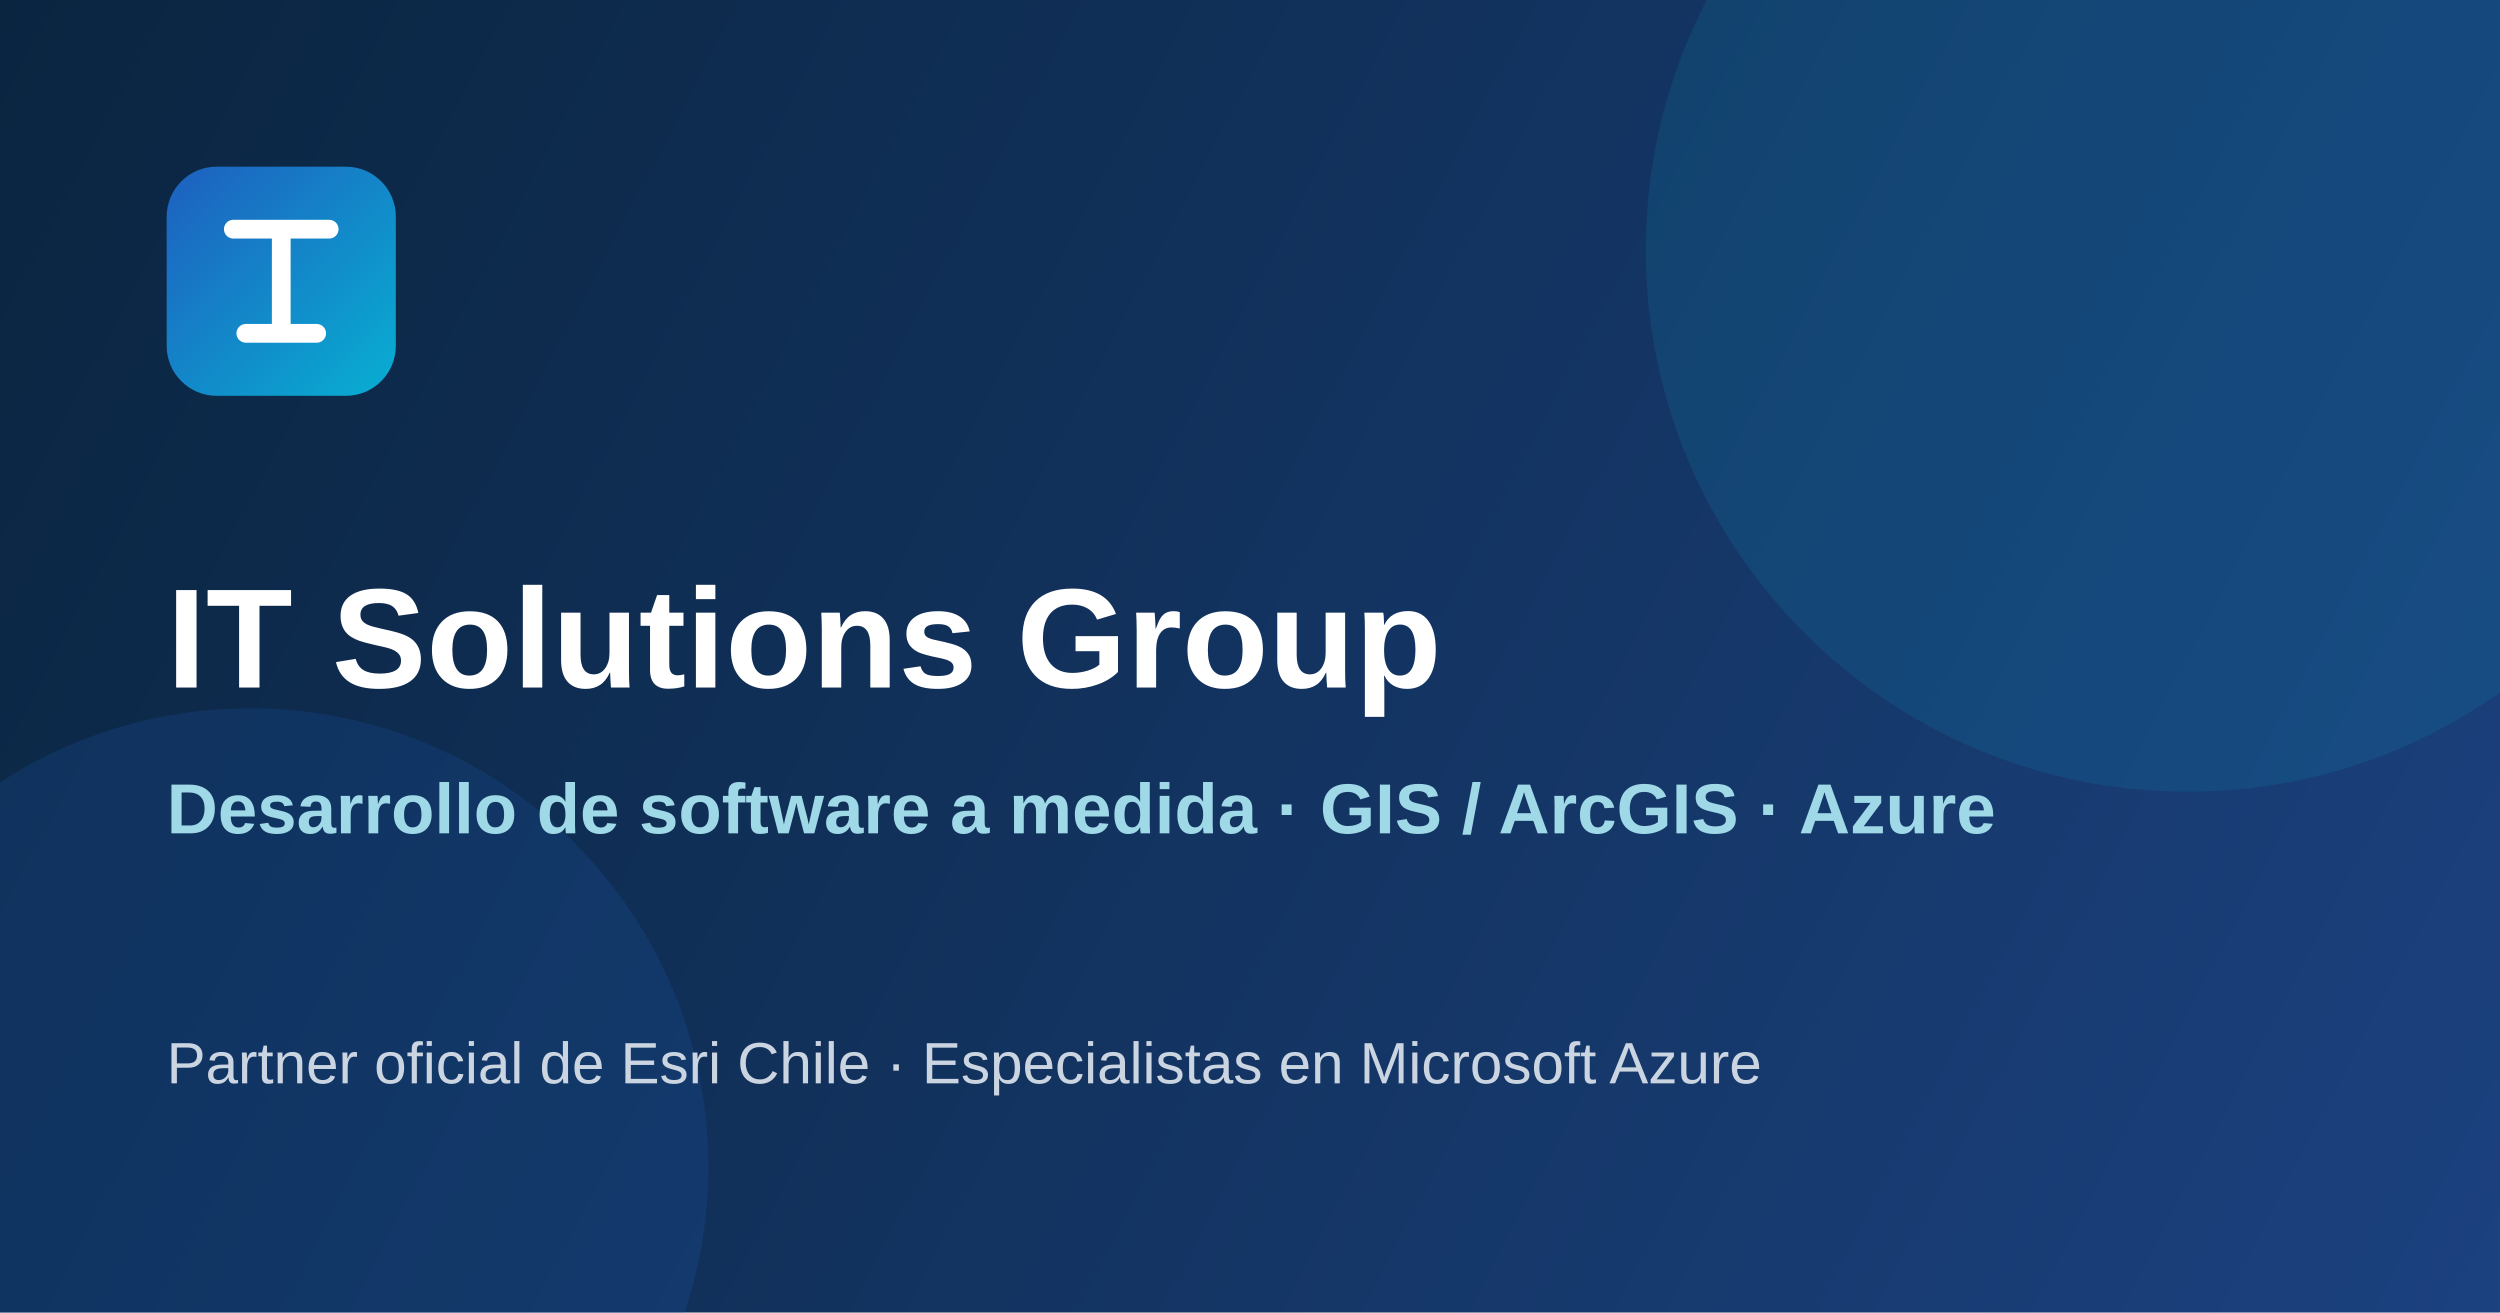
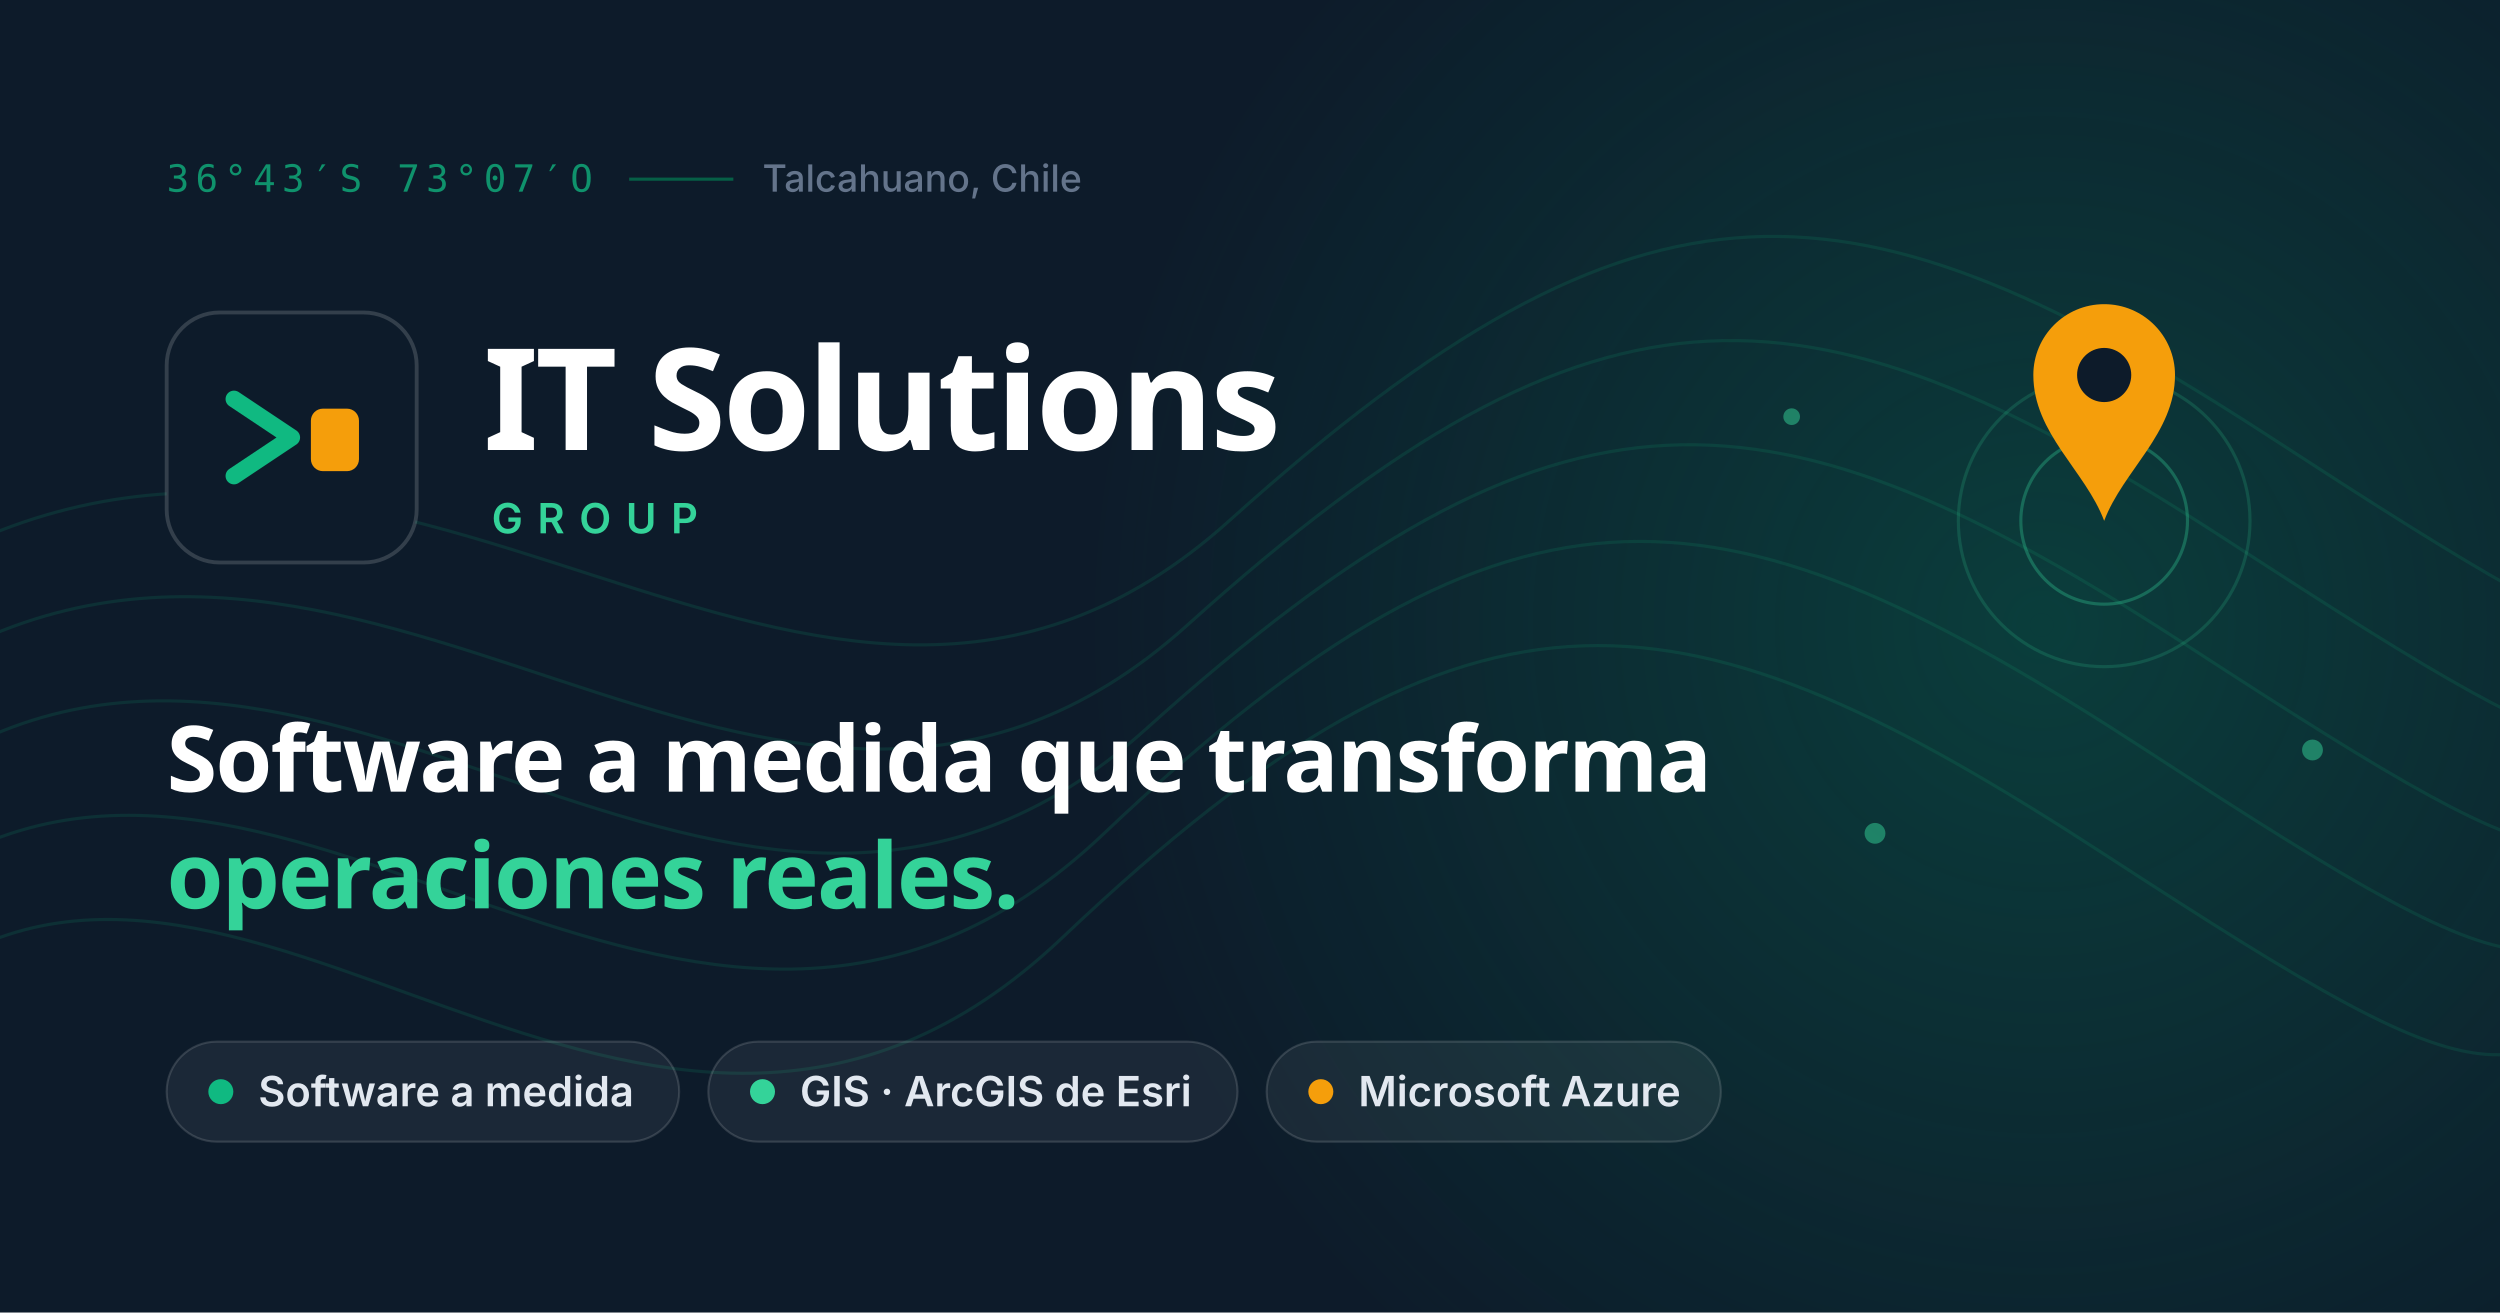
<svg xmlns="http://www.w3.org/2000/svg" width="1200" height="630" viewBox="0 0 1200 630" fill="none">
  <defs>
-     <linearGradient id="bg" x1="0" y1="0" x2="1200" y2="630" gradientUnits="userSpaceOnUse">
-       <stop stop-color="#0a2540" />
-       <stop offset="1" stop-color="#1b417f" />
-     </linearGradient>
-     <linearGradient id="mark" x1="80" y1="80" x2="200" y2="200" gradientUnits="userSpaceOnUse">
-       <stop stop-color="#1e5fbf" />
-       <stop offset="1" stop-color="#06b6d4" />
-     </linearGradient>
+     <radialGradient id="glow" cx="980" cy="300" r="460" gradientUnits="userSpaceOnUse">
+       <stop stop-color="#059669" stop-opacity="0.28" />
+       <stop offset="1" stop-color="#059669" stop-opacity="0" />
+     </radialGradient>
  </defs>
-   <rect width="1200" height="630" fill="url(#bg)" />
-   <circle cx="1050" cy="120" r="260" fill="#06b6d4" opacity="0.12" />
-   <circle cx="120" cy="560" r="220" fill="#1e5fbf" opacity="0.18" />
-   <rect x="80" y="80" width="110" height="110" rx="24" fill="url(#mark)" />
-   <path d="M112 110h46M135 110v50M118 160h34" stroke="#fff" stroke-width="9" stroke-linecap="round" />
-   <text x="80" y="330" fill="#ffffff" font-family="'Segoe UI', Arial, sans-serif" font-size="68" font-weight="800">IT Solutions Group</text>
-   <text x="80" y="400" fill="#9fd8e6" font-family="'Segoe UI', Arial, sans-serif" font-size="34" font-weight="600">Desarrollo de software a medida · GIS / ArcGIS · Azure</text>
-   <text x="80" y="520" fill="#cbd5e1" font-family="'Segoe UI', Arial, sans-serif" font-size="28">Partner oficial de Esri Chile · Especialistas en Microsoft Azure</text>
+   <rect width="1200" height="630" fill="#0D1B2A" />
+   <rect width="1200" height="630" fill="url(#glow)" />
+   <g stroke="#10b981" stroke-opacity="0.13" stroke-width="1.5" fill="none">
+     <path d="M-50 380 C150 230 350 530 550 350 S850 180 1050 310 S1250 430 1300 330" />
+     <path d="M-50 430 C130 290 330 590 530 400 S830 230 1030 360 S1230 480 1300 380" />
+     <path d="M-50 480 C110 340 310 640 510 450 S810 280 1010 410 S1210 530 1300 430" />
+     <path d="M-50 330 C170 180 370 480 570 300 S870 130 1070 260 S1270 380 1300 280" />
+     <path d="M-50 280 C190 130 390 430 590 250 S890 80 1090 210 S1290 330 1300 230" />
+   </g>
+   <g transform="translate(1010 250)">
+     <circle r="70" stroke="#34d399" stroke-opacity="0.18" stroke-width="1.5" />
+     <circle r="40" stroke="#34d399" stroke-opacity="0.32" stroke-width="1.5" />
+     <path d="M0 0 C-9 -24 -34 -42 -34 -70 A34 34 0 0 1 34 -70 C34 -42 9 -24 0 0 Z" fill="#f59e0b" />
+     <circle cy="-70" r="13" fill="#0D1B2A" />
+   </g>
+   <g fill="#34d399" fill-opacity="0.5">
+     <circle cx="900" cy="400" r="5" />
+     <circle cx="1110" cy="360" r="5" />
+     <circle cx="860" cy="200" r="4" />
+   </g>
+   <text x="80" y="92" fill="#10b981" fill-opacity="0.75" font-family="'IBM Plex Mono', Consolas, monospace" font-size="18" letter-spacing="3">36°43′S 73°07′O</text>
+   <path d="M302 86 H352" stroke="#065f46" stroke-width="1.5" />
+   <text x="366" y="92" fill="#64748b" font-family="Inter, 'Segoe UI', sans-serif" font-size="18" font-weight="500">Talcahuano, Chile</text>
+   <g transform="translate(80 150) scale(2.3077)">
+     <rect width="52" height="52" rx="11" fill="#0D1B2A" stroke="#ffffff" stroke-opacity="0.16" stroke-width="0.8" />
+     <path d="M 14 18 L 26 26 L 14 34" stroke="#10b981" stroke-width="3.5" stroke-linecap="round" stroke-linejoin="round" />
+     <rect x="30" y="20" width="10" height="13" rx="2.5" fill="#f59e0b" />
+   </g>
+   <text x="232" y="216" fill="#ffffff" font-family="Sora, 'Segoe UI', sans-serif" font-size="68" font-weight="700" letter-spacing="-1.5">IT Solutions</text>
+   <text x="236" y="256" fill="#34d399" font-family="Inter, 'Segoe UI', sans-serif" font-size="20" font-weight="600" letter-spacing="7">GROUP</text>
+   <text x="80" y="380" fill="#ffffff" font-family="Sora, 'Segoe UI', sans-serif" font-size="44" font-weight="700" letter-spacing="-0.8">Software a medida que transforma</text>
+   <text x="80" y="436" fill="#34d399" font-family="Sora, 'Segoe UI', sans-serif" font-size="44" font-weight="700" letter-spacing="-0.8">operaciones reales.</text>
+   <g font-family="Inter, 'Segoe UI', sans-serif" font-size="20" font-weight="600">
+     <rect x="80" y="500" width="246" height="48" rx="24" fill="#ffffff" fill-opacity="0.06" stroke="#ffffff" stroke-opacity="0.14" />
+     <circle cx="106" cy="524" r="6" fill="#10b981" />
+     <text x="124" y="531" fill="#e2e8f0">Software a medida</text>
+     <rect x="340" y="500" width="254" height="48" rx="24" fill="#ffffff" fill-opacity="0.06" stroke="#ffffff" stroke-opacity="0.14" />
+     <circle cx="366" cy="524" r="6" fill="#34d399" />
+     <text x="384" y="531" fill="#e2e8f0">GIS · ArcGIS de Esri</text>
+     <rect x="608" y="500" width="218" height="48" rx="24" fill="#ffffff" fill-opacity="0.06" stroke="#ffffff" stroke-opacity="0.14" />
+     <circle cx="634" cy="524" r="6" fill="#f59e0b" />
+     <text x="652" y="531" fill="#e2e8f0">Microsoft Azure</text>
+   </g>
</svg>
